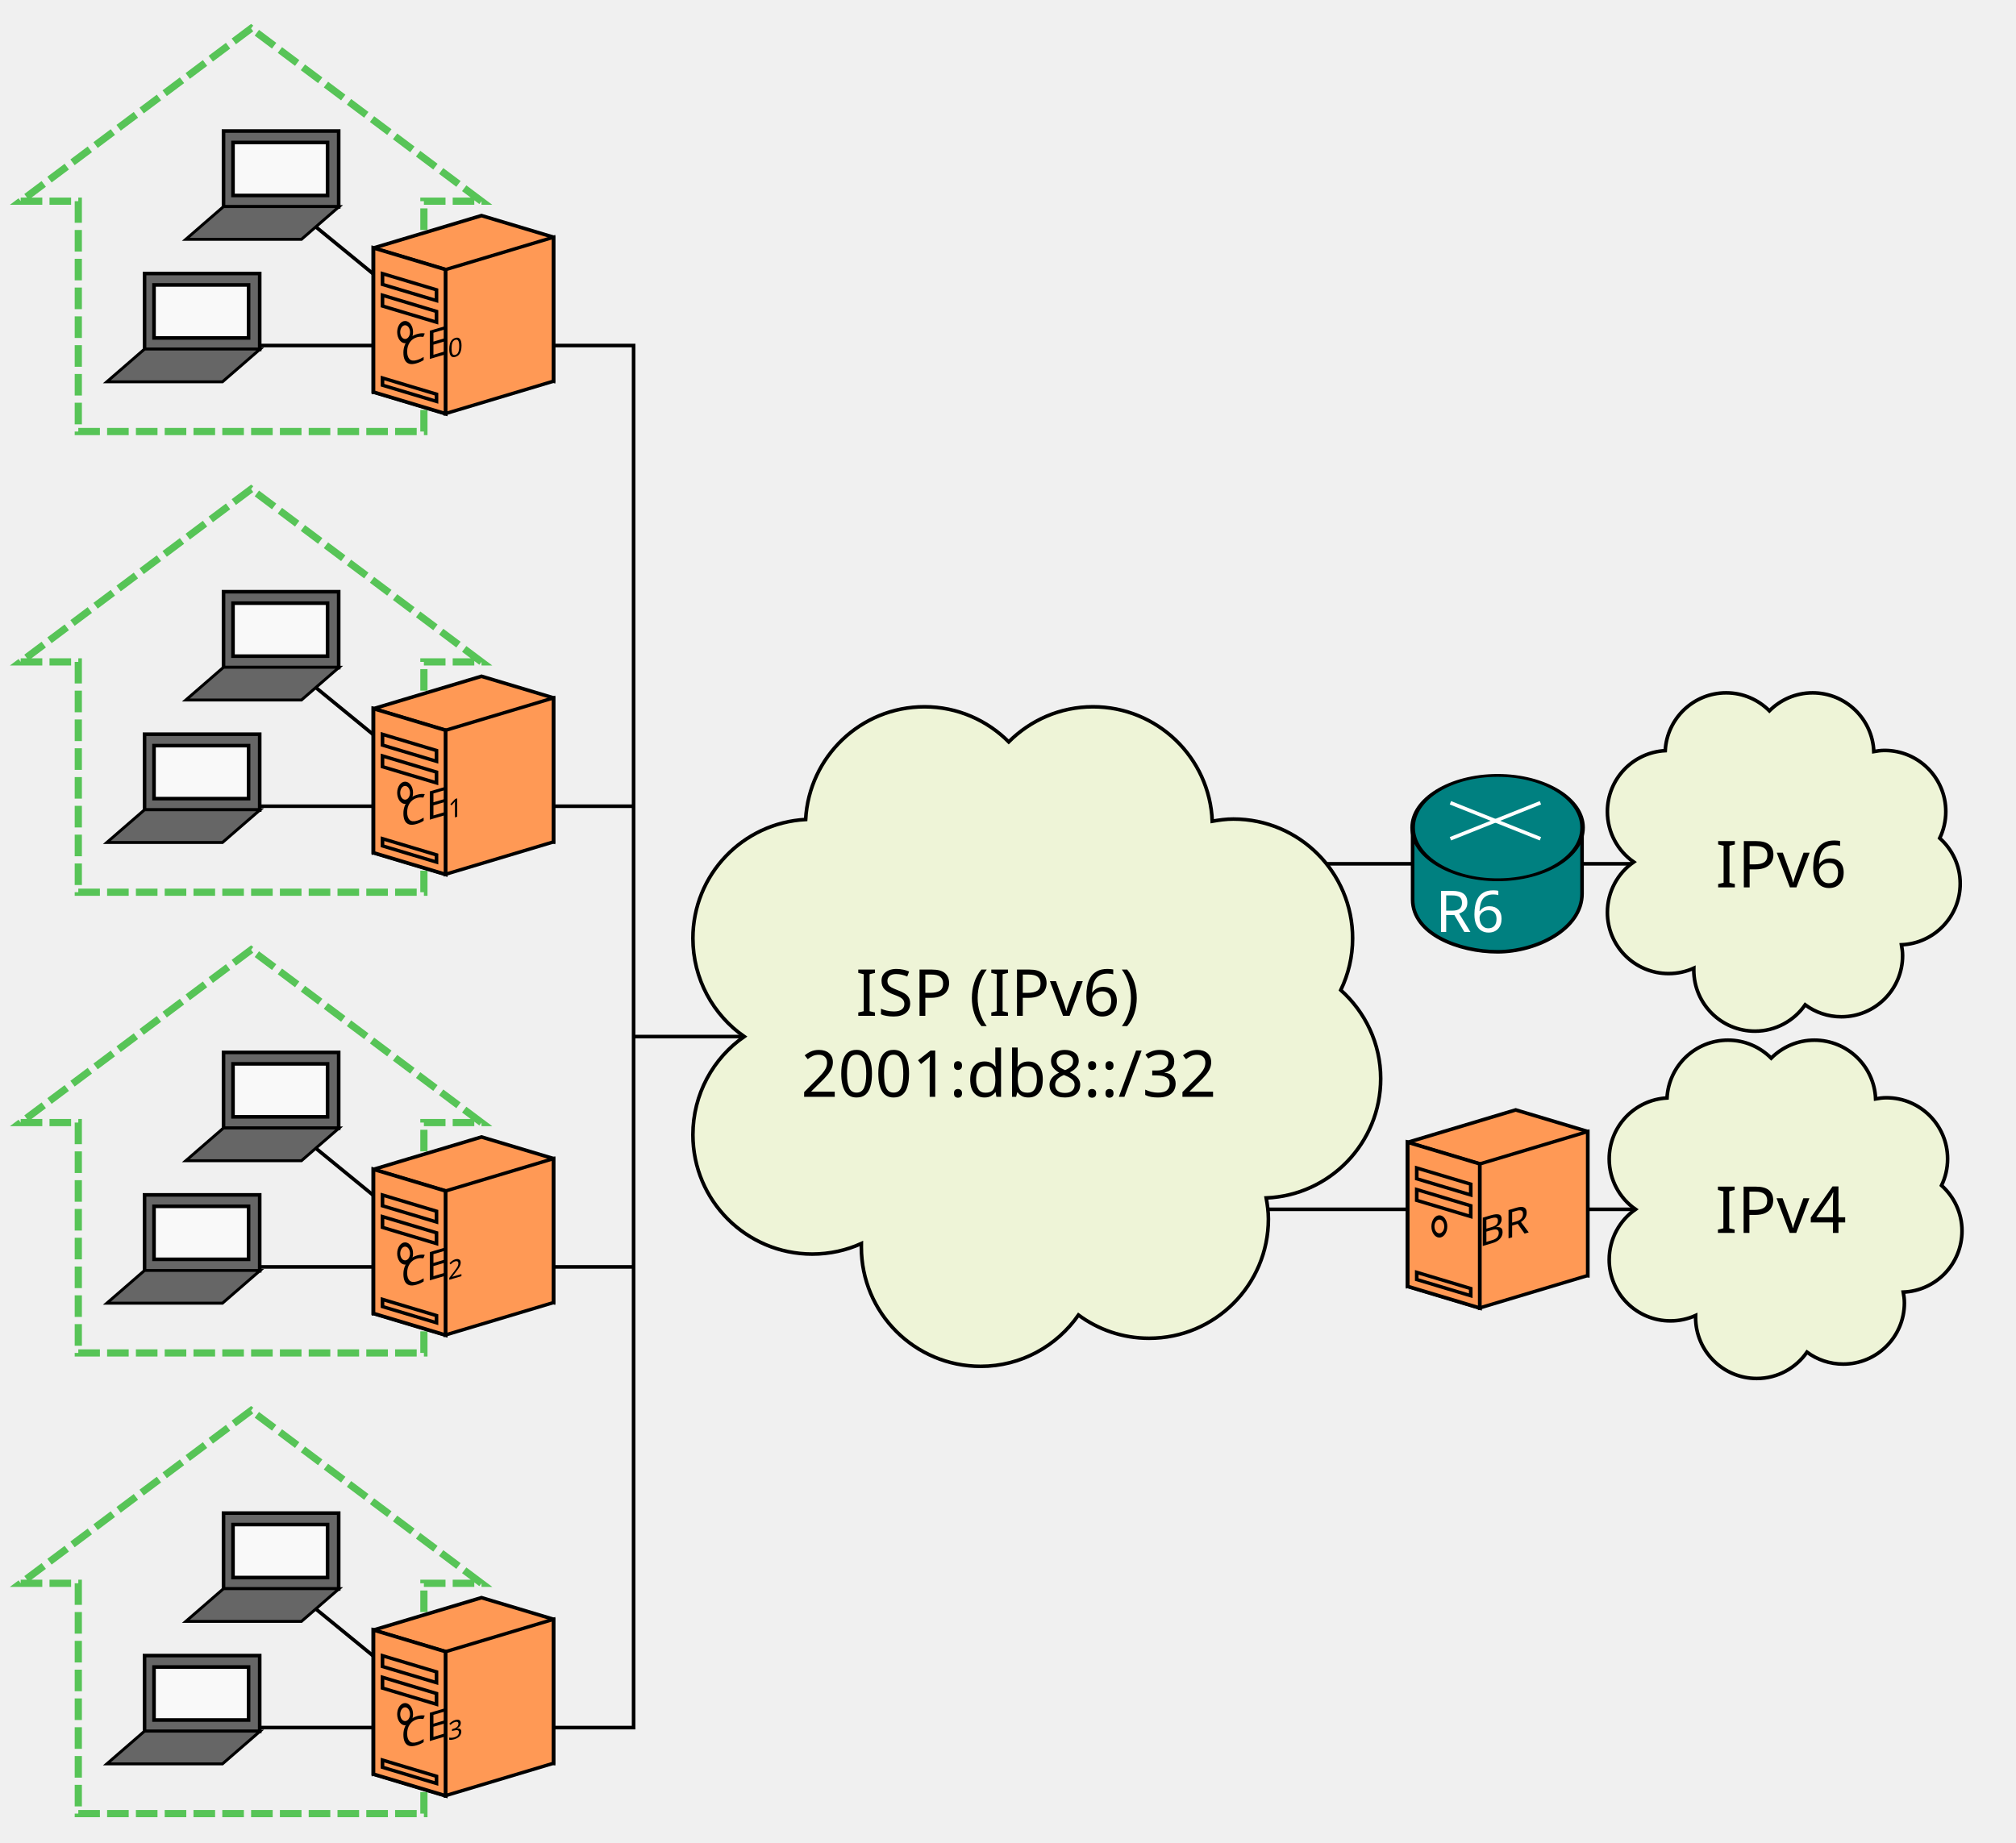
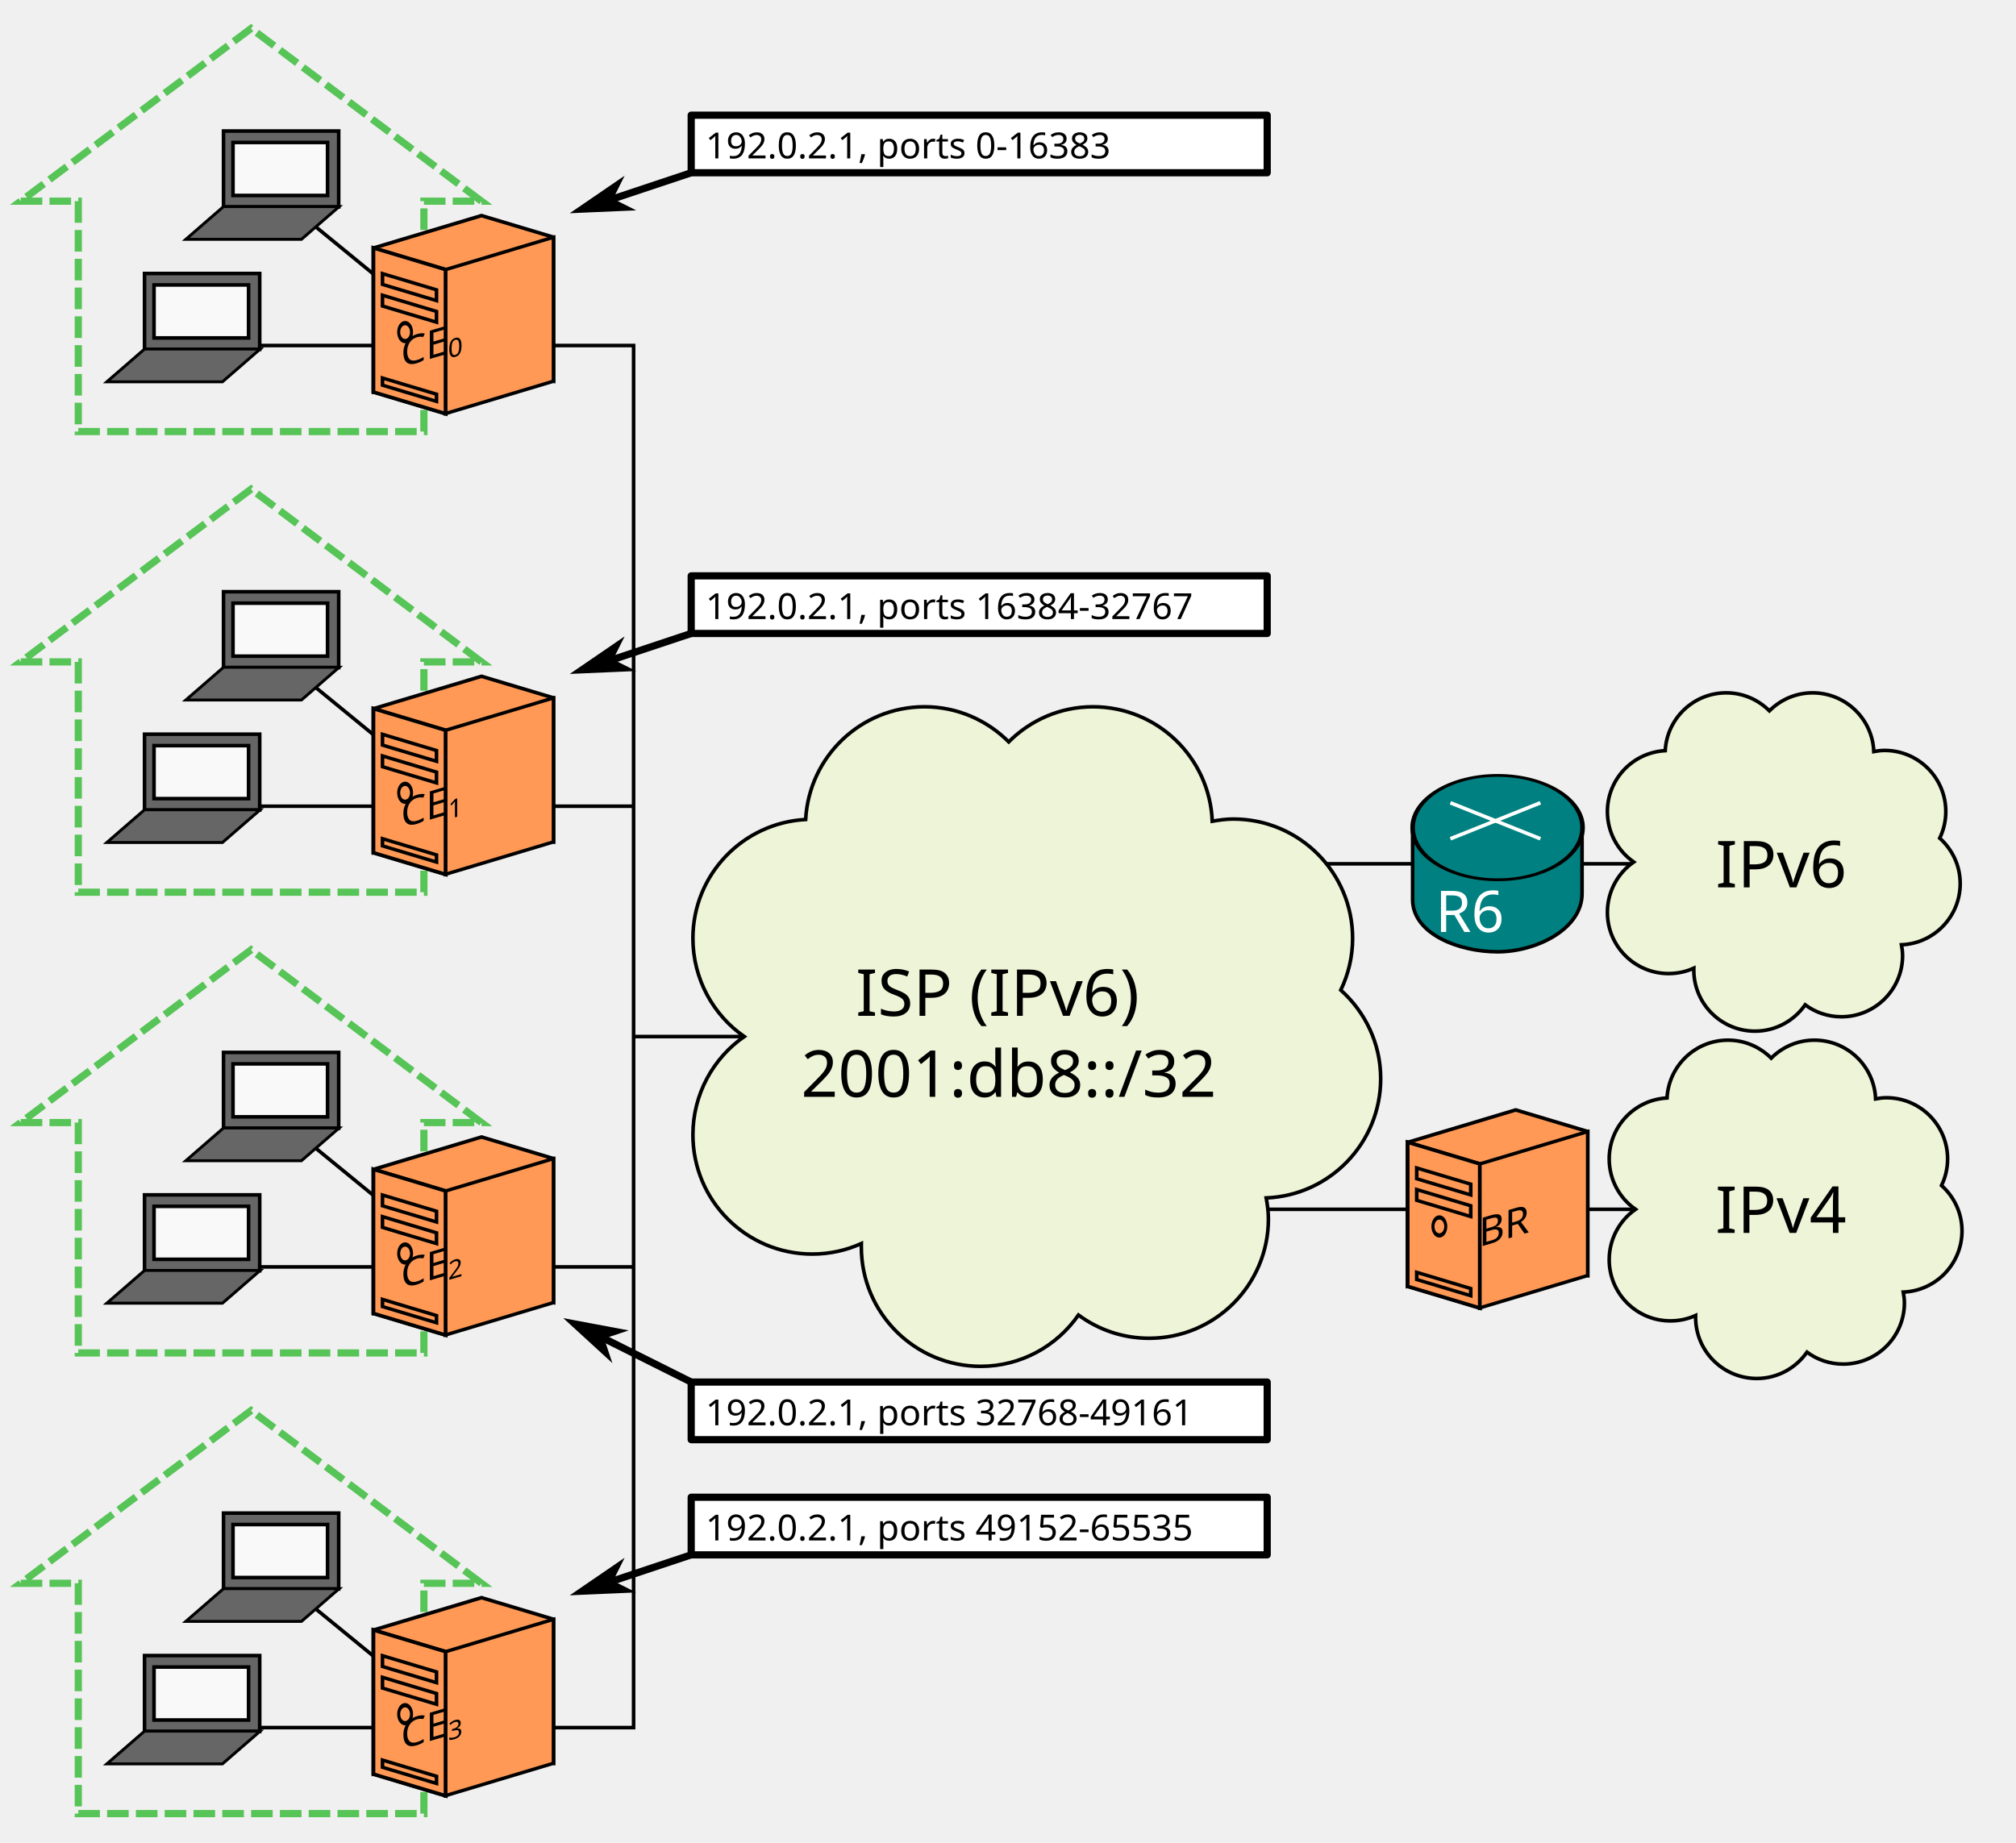
<svg xmlns="http://www.w3.org/2000/svg" xmlns:xlink="http://www.w3.org/1999/xlink" width="560" height="512" id="svg3053" version="1.1">
  <defs id="defs3055">
+     <marker style="overflow:visible;" id="marker1285" refX="0.0" refY="0.0" orient="auto">
+       <path transform="scale(0.4) rotate(180) translate(10,0)" style="fill-rule:evenodd;stroke:#000000;stroke-width:1pt;stroke-opacity:1;fill:#000000;fill-opacity:1" d="M 0.0,0.0 L 5.0,-5.0 L -12.5,0.0 L 5.0,5.0 L 0.0,0.0 z " id="path1283" />
+     </marker>
+     <marker style="overflow:visible;" id="Arrow1Mend" refX="0.0" refY="0.0" orient="auto">
+       <path transform="scale(0.4) rotate(180) translate(10,0)" style="fill-rule:evenodd;stroke:#000000;stroke-width:1pt;stroke-opacity:1;fill:#000000;fill-opacity:1" d="M 0.0,0.0 L 5.0,-5.0 L -12.5,0.0 L 5.0,5.0 L 0.0,0.0 z " id="path920" />
+     </marker>
    <rect x="256" y="716.362" width="192" height="48" id="rect1067" />
  </defs>
  <g id="layer1" transform="translate(0,-668.3622)" style="display:inline">
+     <rect style="fill:#ffffff;stroke:#000000;stroke-linecap:square;stroke-linejoin:round;stroke-width:2;stroke-miterlimit:4;stroke-dasharray:none" id="rect1357" width="160" height="16" x="192" y="828.362" />
+     <rect style="fill:#ffffff;stroke:#000000;stroke-linecap:square;stroke-linejoin:round;stroke-width:2;stroke-miterlimit:4;stroke-dasharray:none" id="rect1359" width="160" height="16" x="192" y="1052.362" />
+     <rect style="fill:#ffffff;stroke:#000000;stroke-linecap:square;stroke-linejoin:round;stroke-width:2;stroke-miterlimit:4;stroke-dasharray:none" id="rect1361" width="160" height="16" x="192" y="1084.362" />
+     <rect style="fill:#ffffff;stroke:#000000;stroke-width:2;stroke-linecap:square;stroke-linejoin:round;stroke-miterlimit:4;stroke-dasharray:none" id="rect1355" width="160" height="16" x="192" y="700.362" />
    <path style="fill:none;stroke:#000000;stroke-width:1px;stroke-linecap:butt;stroke-linejoin:miter;stroke-opacity:1" d="M 176,956.362 H 288" id="path1061" />
    <path style="fill:none;stroke:#000000;stroke-width:1px;stroke-linecap:butt;stroke-linejoin:miter;stroke-opacity:1" d="m 128,764.362 h 48 v 384 h -48" id="path1055" />
    <path style="fill:none;stroke:#000000;stroke-width:1px;stroke-linecap:butt;stroke-linejoin:miter;stroke-opacity:1" d="m 128,892.362 h 48" id="path1057" />
    <path style="fill:none;stroke:#000000;stroke-width:1px;stroke-linecap:butt;stroke-linejoin:miter;stroke-opacity:1" d="m 128,1020.362 h 48" id="path1059" />
    <path style="display:inline;fill:none;stroke:#000000;stroke-width:1px;stroke-linecap:butt;stroke-linejoin:miter;stroke-opacity:1" d="M 496,908.362 H 304 v 96 h 192" id="path3104" />
    <path style="display:inline;fill:#eef4d7;fill-opacity:1;stroke:#000000;stroke-width:1;stroke-miterlimit:4;stroke-dasharray:none" d="m 256.808,864.736 c -17.69,0 -32.071,13.861 -33.019,31.314 -17.454,0.949 -31.314,15.329 -31.314,33.019 0,11.284 5.642,21.308 14.256,27.293 -8.614,5.985 -14.256,16.009 -14.256,27.293 0,18.303 14.838,33.141 33.142,33.141 4.862,0 9.486,-1.043 13.646,-2.924 -0.004,0.324 0,0.648 0,0.975 0,18.303 14.838,33.142 33.141,33.142 11.258,0 21.182,-5.676 27.171,-14.256 5.499,4.057 12.259,6.458 19.617,6.458 18.304,0 33.142,-14.838 33.142,-33.142 0,-1.994 -0.272,-3.952 -0.61,-5.848 17.682,-0.703 31.801,-15.287 31.801,-33.142 0,-9.801 -4.324,-18.545 -11.088,-24.612 2.094,-4.346 3.29,-9.229 3.29,-14.378 0,-18.303 -14.838,-33.141 -33.141,-33.141 -1.994,0 -3.952,0.271 -5.849,0.609 -0.703,-17.682 -15.287,-31.801 -33.141,-31.801 -9.152,0 -17.397,3.75 -23.394,9.747 -5.997,-5.997 -14.242,-9.747 -23.394,-9.747 z" id="path4188-7" />
    <path style="display:inline;fill:#eef4d7;fill-opacity:1;stroke:#000000;stroke-width:1;stroke-miterlimit:4;stroke-dasharray:none" d="m 480,957.362 c -9.074,0 -16.451,7.11 -16.938,16.062 -8.953,0.487 -16.062,7.863 -16.062,16.938 0,5.788 2.894,10.93 7.312,14 -4.418,3.07 -7.312,8.212 -7.312,14 0,9.389 7.611,17 17,17 2.494,0 4.866,-0.535 7,-1.5 -0.004,0.166 0,0.333 0,0.5 0,9.389 7.611,17 17,17 5.775,0 10.865,-2.911 13.938,-7.312 2.821,2.081 6.288,3.312 10.062,3.312 9.389,0 17,-7.611 17,-17 0,-1.023 -0.139,-2.027 -0.312,-3 9.07,-0.361 16.312,-7.841 16.312,-17 0,-5.028 -2.218,-9.513 -5.688,-12.625 1.074,-2.23 1.688,-4.734 1.688,-7.375 0,-9.389 -7.611,-17 -17,-17 -1.023,0 -2.027,0.139 -3,0.312 -0.361,-9.07 -7.841,-16.312 -17,-16.312 -4.694,0 -8.924,1.924 -12,5 -3.076,-3.076 -7.306,-5 -12,-5 z" id="path4188" />
    <text xml:space="preserve" style="font-style:normal;font-weight:normal;line-height:0%;font-family:sans-serif;letter-spacing:0px;word-spacing:0px;display:inline;fill:#000000;fill-opacity:1;stroke:none" x="476.484" y="1010.923" id="text3343">
      <tspan id="tspan3345" x="476.484" y="1010.923" style="font-size:18px;line-height:1.25;font-family:sans-serif">IPv4</tspan>
    </text>
    <use style="display:inline" x="0" y="0" xlink:href="#path4188" id="use3436" transform="translate(-0.5,-96.49998)" width="512" height="256" />
    <text id="text3438" y="914.914" x="476.545" style="font-style:normal;font-weight:normal;line-height:0%;font-family:sans-serif;letter-spacing:0px;word-spacing:0px;display:inline;fill:#000000;fill-opacity:1;stroke:none" xml:space="preserve">
      <tspan y="914.914" x="476.545" id="tspan3440" style="font-size:18px;line-height:1.25;font-family:sans-serif">IPv6</tspan>
    </text>
    <g id="g3150" transform="translate(119.8965,134.0446)" style="display:inline">
      <path id="path3789" d="m 272.5,764.425 v 19.844 c 0,9.528 12.858,14.5 23.594,14.5 10.735,0 23.469,-6.296 23.469,-16.156 v -18.188 z" style="fill:#008080;stroke:#000000;stroke-width:1;stroke-miterlimit:4;stroke-dasharray:none;stroke-opacity:1" />
      <circle transform="matrix(0.4859544,0,0,0.2985185,260.004,694.0408)" id="path3771" style="fill:#008080;stroke:#000000;stroke-width:2.626;stroke-miterlimit:4;stroke-dasharray:none;stroke-opacity:1" cx="74.286" cy="235.219" r="48.571" />
      <path id="path3800" d="m 283,757.362 25,10" style="fill:none;stroke:#ffffff;stroke-width:1px;stroke-linecap:butt;stroke-linejoin:miter;stroke-opacity:1" />
      <path id="path3802" d="m 308,757.362 -25,10" style="fill:none;stroke:#ffffff;stroke-width:1px;stroke-linecap:butt;stroke-linejoin:miter;stroke-opacity:1" />
    </g>
    <text xml:space="preserve" style="font-style:normal;font-weight:normal;line-height:0%;font-family:sans-serif;text-align:center;letter-spacing:0px;word-spacing:0px;text-anchor:middle;display:inline;fill:#ffffff;fill-opacity:1;stroke:none" x="416.086" y="927.313" id="text3019">
      <tspan id="tspan3021" x="416.086" y="927.313" style="font-size:16px;line-height:1.25;font-family:sans-serif;text-align:center;text-anchor:middle">R6</tspan>
    </text>
    <text id="text3438-3" y="950.605" x="288.004" style="font-style:normal;font-weight:normal;line-height:0%;font-family:sans-serif;text-align:center;letter-spacing:0px;word-spacing:0px;text-anchor:middle;display:inline;fill:#000000;fill-opacity:1;stroke:none" xml:space="preserve">
      <tspan y="950.605" x="288.004" style="font-size:18px;line-height:1.25;font-family:sans-serif;text-align:center;text-anchor:middle" id="tspan879">ISP (IPv6)</tspan>
      <tspan y="973.105" x="288.004" style="font-size:18px;line-height:1.25;font-family:sans-serif;text-align:center;text-anchor:middle" id="tspan880">2001:db8::/32</tspan>
    </text>
    <g id="g926">
      <path style="fill:none;stroke:#000000;stroke-width:1px;stroke-linecap:butt;stroke-linejoin:miter;stroke-opacity:1" d="M 77.366,722.917 128,764.362 H 48" id="path985" />
      <g id="g981" transform="translate(-10.25,7.9)">
        <rect style="fill:#666666;stroke:#000000;stroke-width:1;stroke-miterlimit:4;stroke-dasharray:none" id="rect3143-8" width="31.991" height="21.085" x="72.338" y="696.866" />
        <rect style="fill:#666666;stroke:#000000;stroke-width:1.235;stroke-miterlimit:4;stroke-dasharray:none" id="rect3145-1" width="32.12" height="13.879" x="899.143" y="1094.953" transform="matrix(1,0,-0.7551013,0.6556081,0,0)" />
        <rect style="fill:#f9f9f9;stroke:#000000;stroke-width:1;stroke-miterlimit:4;stroke-dasharray:none" id="rect3147-4" width="26.266" height="14.723" x="74.973" y="700.047" />
      </g>
      <path style="fill:none;stroke:#00aa00;stroke-width:2;stroke-linecap:butt;stroke-linejoin:miter;stroke-miterlimit:4;stroke-dasharray:6, 2;stroke-dashoffset:0;stroke-opacity:0.64" d="m 69.75,676.262 -64,48 h 16 v 64 h 96 v -64 h 16 z" id="path957" />
      <g transform="translate(103.75,533.6372)" style="display:inline" id="use3037">
        <path id="path3046" d="m 30,194.625 -30,9 v 40 l 30,-9 20,6 v -40 z" style="display:inline;fill:#ff9955;stroke:#000000;stroke-width:1;stroke-miterlimit:4;stroke-dasharray:none;stroke-dashoffset:0;stroke-opacity:1" />
        <rect transform="matrix(1,0.3,0,1,0,-796.3622)" y="1000" x="0" height="40" width="20" id="rect3048" style="display:inline;fill:#ffe680;stroke:#000000;stroke-width:1.145;stroke-miterlimit:4;stroke-dasharray:none;stroke-dashoffset:0;stroke-opacity:1" />
        <rect style="display:inline;fill:#ff9955;stroke:#000000;stroke-width:1;stroke-miterlimit:4;stroke-dasharray:none;stroke-dashoffset:0;stroke-opacity:1" id="rect3050" width="30" height="40" x="20" y="1012" transform="matrix(1,-0.3,0,1,0,-796.3622)" />
        <rect style="display:inline;fill:#ff9955;stroke:#000000;stroke-width:1;stroke-miterlimit:4;stroke-dasharray:none;stroke-dashoffset:0;stroke-opacity:1" id="rect3052" width="20" height="40" x="0" y="1000" transform="matrix(1,0.3,0,1,0,-796.3622)" />
        <rect transform="skewY(16.69924)" y="210" x="2.5" height="3" width="15" id="rect3054" style="display:inline;fill:none;stroke:#000000;stroke-width:1;stroke-miterlimit:4;stroke-dasharray:none;stroke-dashoffset:0;stroke-opacity:1" />
        <rect style="display:inline;fill:none;stroke:#000000;stroke-width:1;stroke-miterlimit:4;stroke-dasharray:none;stroke-dashoffset:0;stroke-opacity:1" id="rect3056" width="15" height="3" x="2.5" y="216" transform="skewY(16.69924)" />
        <rect transform="skewY(16.69924)" y="239" x="2.5" height="2" width="15" id="rect3058" style="display:inline;fill:none;stroke:#000000;stroke-width:1;stroke-miterlimit:4;stroke-dasharray:none;stroke-dashoffset:0;stroke-opacity:1" />
        <circle transform="matrix(0.7130212,0,0,1,2.008852,0)" id="path3060" style="fill:none;stroke:#000000;stroke-width:1.184;stroke-miterlimit:4;stroke-dasharray:none;stroke-dashoffset:0;stroke-opacity:1" cx="9.5" cy="227" r="2.5" />
      </g>
      <use x="0" y="0" xlink:href="#g981" id="use983" transform="translate(-21.93993,39.58464)" width="100%" height="100%" />
    </g>
    <text transform="skewY(-16.47662)" xml:space="preserve" style="font-style:normal;font-weight:normal;line-height:0%;font-family:sans-serif;text-align:center;letter-spacing:0px;word-spacing:0px;text-anchor:middle;fill:#000000;fill-opacity:1;stroke:none" x="137.774" y="803.416" id="text3039">
      <tspan id="tspan3041" x="137.774" y="803.416" style="font-size:11px;line-height:1.25;font-family:sans-serif">CE<tspan style="font-size:65%;baseline-shift:sub" id="tspan928">0</tspan>
      </tspan>
    </text>
    <use x="0" y="0" xlink:href="#use3037" id="use888" style="display:inline" transform="translate(287.2862,248.4826)" width="100%" height="100%" />
    <text transform="skewY(-16.47662)" xml:space="preserve" style="font-style:normal;font-weight:normal;line-height:0%;font-family:sans-serif;text-align:center;letter-spacing:0px;word-spacing:0px;text-anchor:middle;display:inline;fill:#000000;fill-opacity:1;stroke:none" x="425.621" y="1136.37" id="text894">
      <tspan id="tspan892" x="425.621" y="1136.37" style="font-size:11px;line-height:1.25;font-family:sans-serif">BR</tspan>
    </text>
    <use x="0" y="0" xlink:href="#g926" id="use932" transform="translate(0,128)" width="100%" height="100%" />
    <use x="0" y="0" xlink:href="#g926" id="use934" transform="translate(0,256)" width="100%" height="100%" />
    <use x="0" y="0" xlink:href="#g926" id="use938" transform="translate(0,384)" width="100%" height="100%" />
    <text transform="skewY(-16.47662)" xml:space="preserve" style="font-style:normal;font-weight:normal;line-height:0%;font-family:sans-serif;text-align:center;letter-spacing:0px;word-spacing:0px;text-anchor:middle;fill:#000000;fill-opacity:1;stroke:none" x="137.774" y="931.416" id="text944">
      <tspan id="tspan942" x="137.774" y="931.416" style="font-size:11px;line-height:1.25;font-family:sans-serif">CE<tspan style="font-size:65%;baseline-shift:sub" id="tspan940">1</tspan>
      </tspan>
    </text>
    <text transform="skewY(-16.47662)" xml:space="preserve" style="font-style:normal;font-weight:normal;line-height:0%;font-family:sans-serif;text-align:center;letter-spacing:0px;word-spacing:0px;text-anchor:middle;fill:#000000;fill-opacity:1;stroke:none" x="137.774" y="1059.416" id="text950">
      <tspan id="tspan948" x="137.774" y="1059.416" style="font-size:11px;line-height:1.25;font-family:sans-serif">CE<tspan style="font-size:65%;baseline-shift:sub" id="tspan946">2</tspan>
      </tspan>
    </text>
    <text transform="skewY(-16.47662)" xml:space="preserve" style="font-style:normal;font-weight:normal;line-height:0%;font-family:sans-serif;text-align:center;letter-spacing:0px;word-spacing:0px;text-anchor:middle;fill:#000000;fill-opacity:1;stroke:none" x="137.774" y="1187.416" id="text956">
      <tspan id="tspan954" x="137.774" y="1187.416" style="font-size:11px;line-height:1.25;font-family:sans-serif">CE<tspan style="font-size:65%;baseline-shift:sub" id="tspan952">3</tspan>
      </tspan>
    </text>
+     <text xml:space="preserve" style="font-size:10px;line-height:1.25;font-family:sans-serif;text-align:start;letter-spacing:0px;text-anchor:start" x="196" y="712.362" id="text891">
+       <tspan id="tspan889" x="196" y="712.362">192.0.2.1, ports 0-16383</tspan>
+     </text>
+     <text xml:space="preserve" style="font-size:10px;line-height:1.25;font-family:sans-serif;letter-spacing:0px" x="196" y="840.362" id="text899">
+       <tspan id="tspan897" x="196" y="840.362">192.0.2.1, ports 16384-32767</tspan>
+     </text>
+     <text xml:space="preserve" style="font-size:10px;line-height:1.25;font-family:sans-serif;letter-spacing:0px" x="196" y="1064.362" id="text903">
+       <tspan id="tspan901" x="196" y="1064.362">192.0.2.1, ports 32768-49161</tspan>
+     </text>
+     <text xml:space="preserve" style="font-size:10px;line-height:1.25;font-family:sans-serif;letter-spacing:0px" x="196" y="1096.362" id="text907">
+       <tspan id="tspan905" x="196" y="1096.362">192.0.2.1, ports 49152-65535</tspan>
+     </text>
+     <path style="fill:none;stroke:#000000;stroke-width:2;stroke-linecap:butt;stroke-linejoin:miter;stroke-miterlimit:4;stroke-dasharray:none;stroke-opacity:1;marker-end:url(#Arrow1Mend)" d="m 192,716.362 -30,10" id="path909" />
+     <use x="0" y="0" xlink:href="#path909" id="use1427" transform="translate(0,128)" width="100%" height="100%" />
+     <use x="0" y="0" xlink:href="#path909" id="use1429" transform="translate(0,384)" width="100%" height="100%" />
+     <path style="fill:none;stroke:#000000;stroke-width:2;stroke-linecap:butt;stroke-linejoin:miter;stroke-opacity:1;stroke-miterlimit:4;stroke-dasharray:none;marker-end:url(#marker1285)" d="m 192,1052.362 -32,-16" id="path1479" />
  </g>
</svg>
